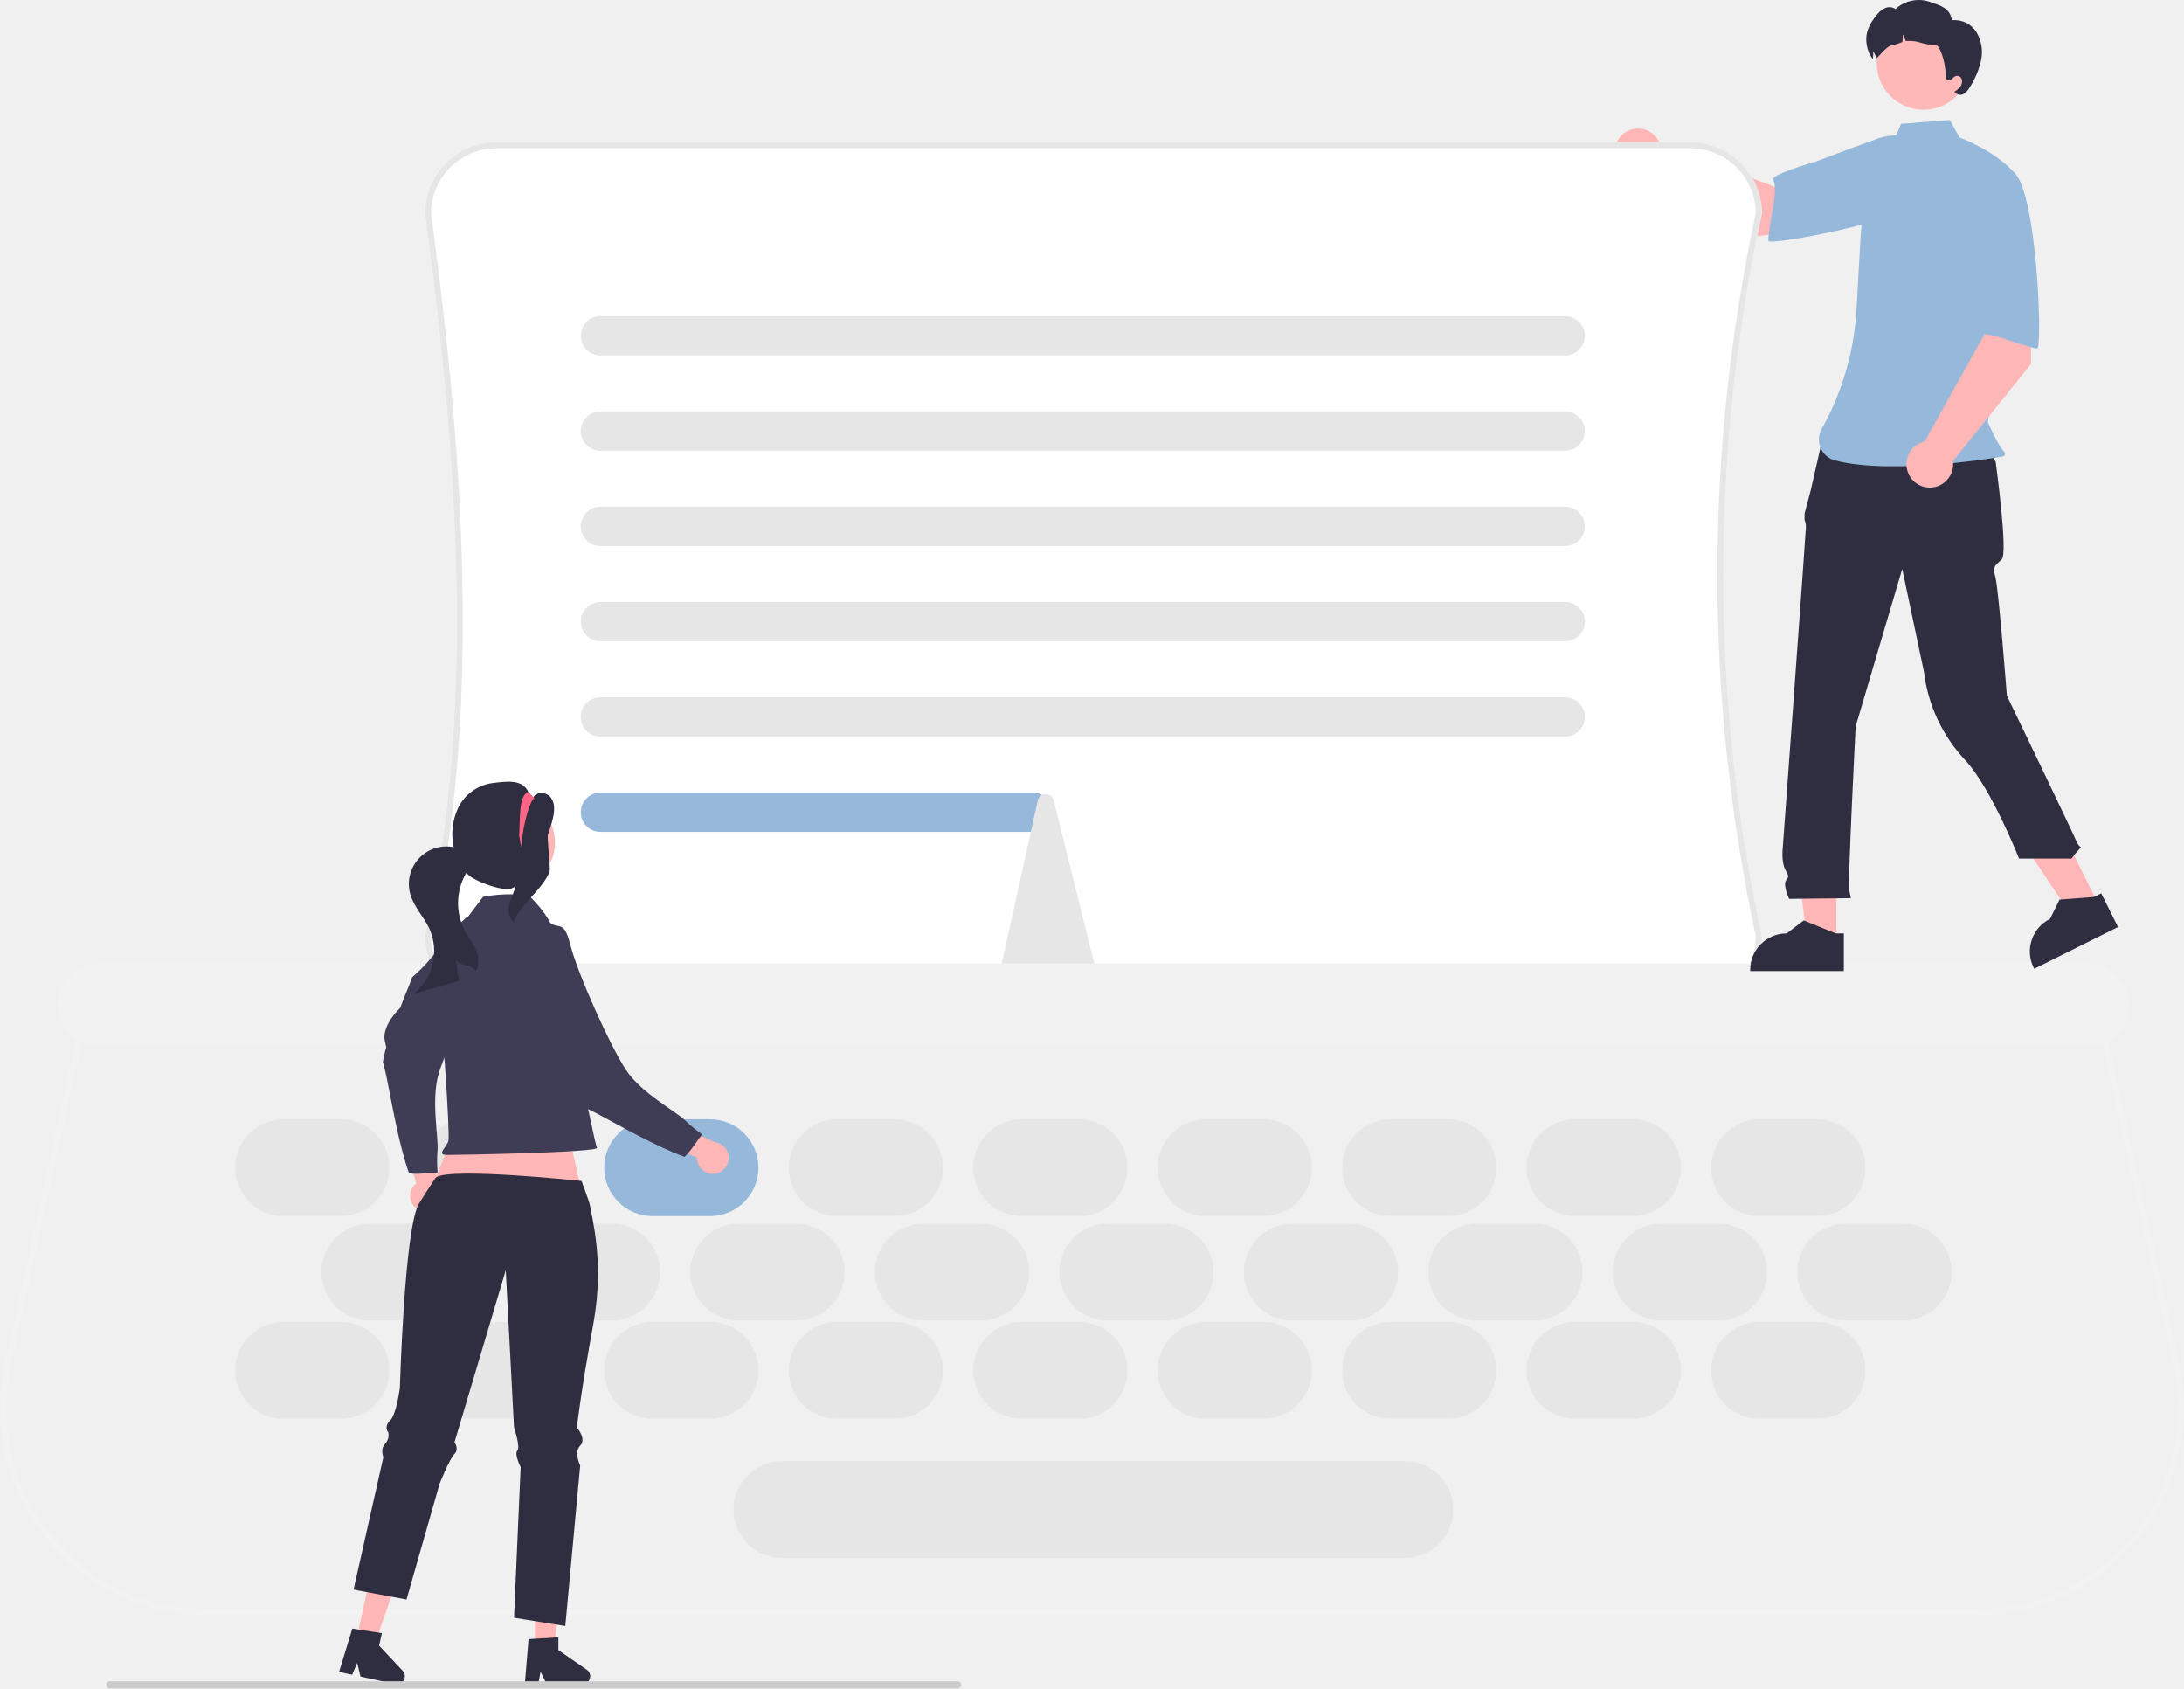
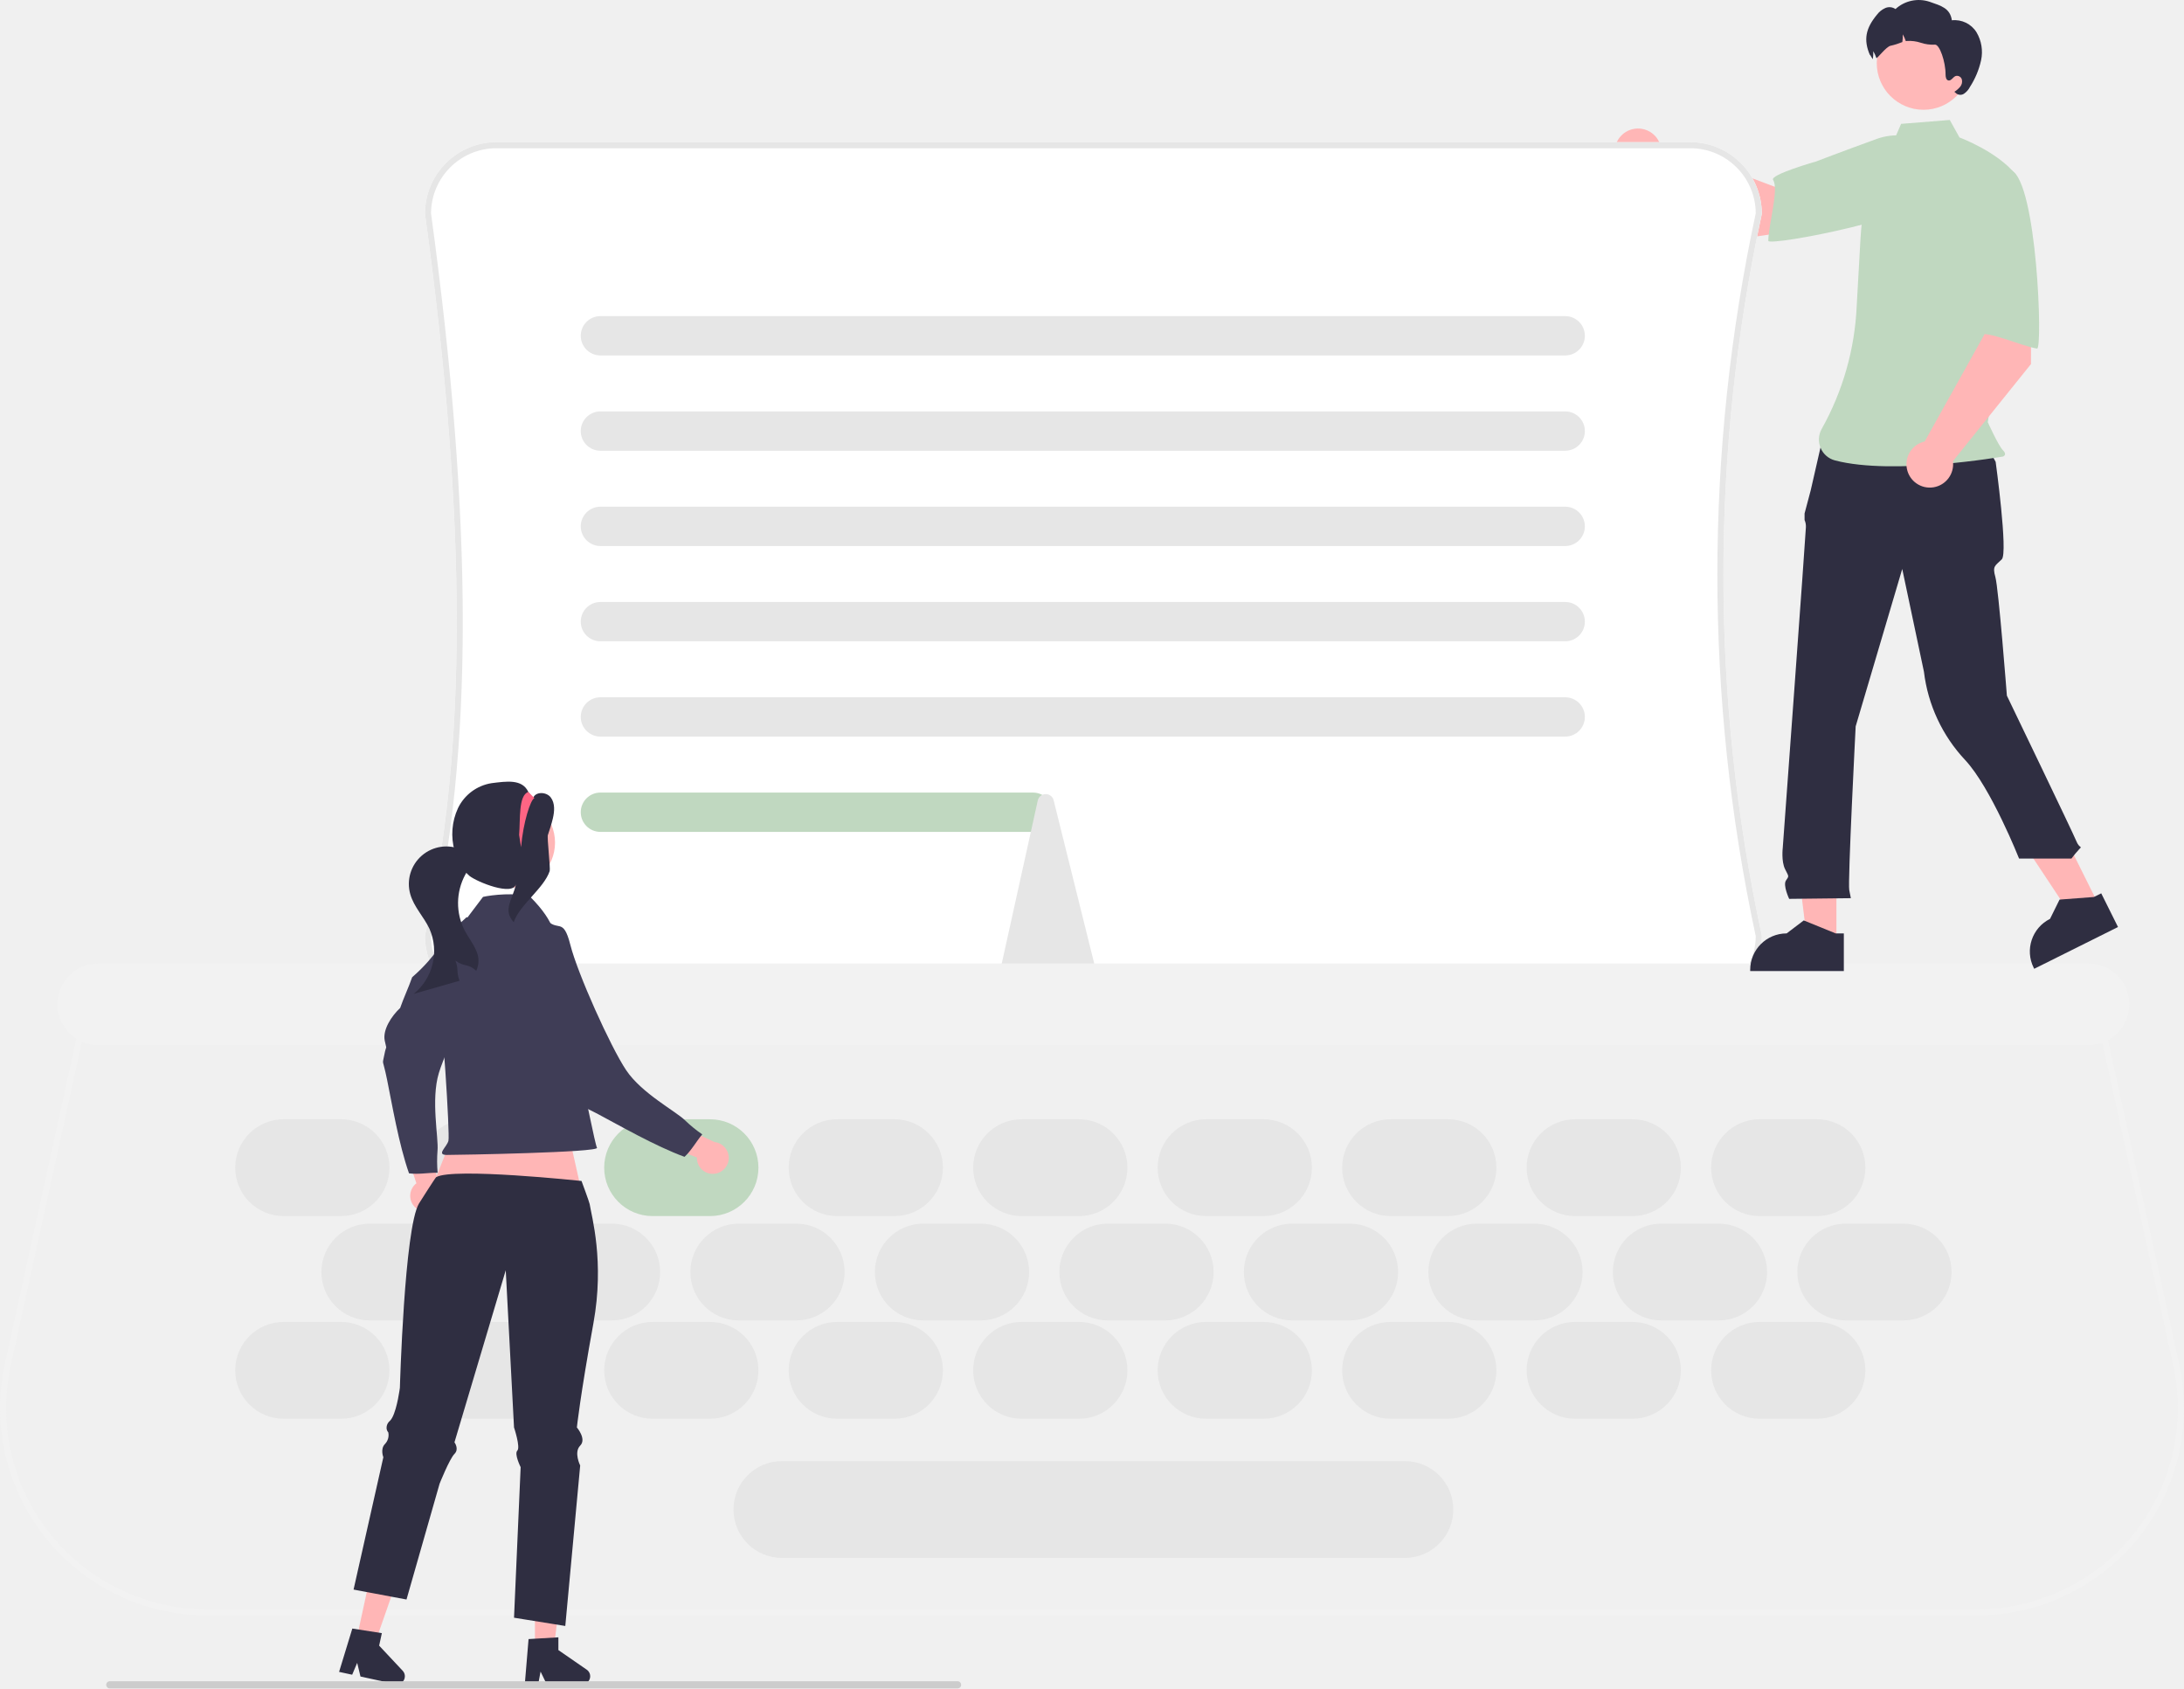
<svg xmlns="http://www.w3.org/2000/svg" data-name="Layer 1" width="722.113" height="558.151" viewBox="0 0 722.113 558.151">
  <path d="M892.077,705.041h-585.082a68.496,68.496,0,0,1-66.896-83.213l26.134-118.787H932.84l26.134,118.787a68.496,68.496,0,0,1-66.896,83.213Zm-624.237-200-25.788,117.217a66.497,66.497,0,0,0,64.943,80.783h585.082a66.497,66.497,0,0,0,64.943-80.783l-25.788-117.217Z" transform="translate(-238.4798 -171.0368)" fill="#f2f2f2" />
  <path d="M817.785,249.415l30.69-4.574-4.848-21.349-18.4,9.267-37.961-14.307a7.717,7.717,0,1,0-5.048,10.199Z" transform="translate(-238.4798 -171.0368)" fill="#ffb6b6" />
-   <path d="M880.164,233.455c-2.373,8.995-57.048,19.141-57.02,17.195.078-5.531,3.593-17.135,1.585-20.146-1.148-1.722,14.313-6.121,14.313-6.121s8.533-3.285,19.596-7.293a19.721,19.721,0,0,1,18.85,2.604S882.537,224.461,880.164,233.455Z" transform="translate(-238.4798 -171.0368)" fill="#96b9db" />
+   <path d="M880.164,233.455c-2.373,8.995-57.048,19.141-57.02,17.195.078-5.531,3.593-17.135,1.585-20.146-1.148-1.722,14.313-6.121,14.313-6.121s8.533-3.285,19.596-7.293a19.721,19.721,0,0,1,18.85,2.604S882.537,224.461,880.164,233.455Z" transform="translate(-238.4798 -171.0368)" fill="#C0D8C0" />
  <path d="M351.247,608.037h-19a16,16,0,0,0,0,32h19a16,16,0,0,0,0-32Z" transform="translate(-238.4798 -171.0368)" fill="#e6e6e6" />
  <path d="M412.247,608.037h-19a16,16,0,0,0,0,32h19a16,16,0,0,0,0-32Z" transform="translate(-238.4798 -171.0368)" fill="#e6e6e6" />
  <path d="M473.247,608.037h-19a16,16,0,0,0,0,32h19a16,16,0,0,0,0-32Z" transform="translate(-238.4798 -171.0368)" fill="#e6e6e6" />
  <path d="M534.247,608.037h-19a16,16,0,0,0,0,32h19a16,16,0,0,0,0-32Z" transform="translate(-238.4798 -171.0368)" fill="#e6e6e6" />
  <path d="M595.247,608.037h-19a16,16,0,0,0,0,32h19a16,16,0,0,0,0-32Z" transform="translate(-238.4798 -171.0368)" fill="#e6e6e6" />
  <path d="M656.247,608.037h-19a16,16,0,0,0,0,32h19a16,16,0,0,0,0-32Z" transform="translate(-238.4798 -171.0368)" fill="#e6e6e6" />
  <path d="M717.247,608.037h-19a16,16,0,0,0,0,32h19a16,16,0,0,0,0-32Z" transform="translate(-238.4798 -171.0368)" fill="#e6e6e6" />
  <path d="M778.247,608.037h-19a16,16,0,0,0,0,32h19a16,16,0,0,0,0-32Z" transform="translate(-238.4798 -171.0368)" fill="#e6e6e6" />
  <path d="M839.247,608.037h-19a16,16,0,0,0,0,32h19a16,16,0,0,0,0-32Z" transform="translate(-238.4798 -171.0368)" fill="#e6e6e6" />
  <path d="M351.247,541.037h-19a16,16,0,0,0,0,32h19a16,16,0,0,0,0-32Z" transform="translate(-238.4798 -171.0368)" fill="#e6e6e6" />
  <path d="M412.247,541.037h-19a16,16,0,0,0,0,32h19a16,16,0,0,0,0-32Z" transform="translate(-238.4798 -171.0368)" fill="#e6e6e6" />
-   <path d="M473.247,541.037h-19a16,16,0,0,0,0,32h19a16,16,0,0,0,0-32Z" transform="translate(-238.4798 -171.0368)" fill="#96b9db" />
+   <path d="M473.247,541.037h-19a16,16,0,0,0,0,32h19a16,16,0,0,0,0-32Z" transform="translate(-238.4798 -171.0368)" fill="#C0D8C0" />
  <path d="M534.247,541.037h-19a16,16,0,0,0,0,32h19a16,16,0,0,0,0-32Z" transform="translate(-238.4798 -171.0368)" fill="#e6e6e6" />
  <path d="M595.247,541.037h-19a16,16,0,0,0,0,32h19a16,16,0,0,0,0-32Z" transform="translate(-238.4798 -171.0368)" fill="#e6e6e6" />
  <path d="M656.247,541.037h-19a16,16,0,0,0,0,32h19a16,16,0,0,0,0-32Z" transform="translate(-238.4798 -171.0368)" fill="#e6e6e6" />
  <path d="M717.247,541.037h-19a16,16,0,0,0,0,32h19a16,16,0,0,0,0-32Z" transform="translate(-238.4798 -171.0368)" fill="#e6e6e6" />
  <path d="M778.247,541.037h-19a16,16,0,0,0,0,32h19a16,16,0,0,0,0-32Z" transform="translate(-238.4798 -171.0368)" fill="#e6e6e6" />
  <path d="M839.247,541.037h-19a16,16,0,0,0,0,32h19a16,16,0,0,0,0-32Z" transform="translate(-238.4798 -171.0368)" fill="#e6e6e6" />
  <path d="M379.747,575.537h-19a16,16,0,0,0,0,32h19a16,16,0,0,0,0-32Z" transform="translate(-238.4798 -171.0368)" fill="#e6e6e6" />
  <path d="M440.747,575.537h-19a16,16,0,0,0,0,32h19a16,16,0,0,0,0-32Z" transform="translate(-238.4798 -171.0368)" fill="#e6e6e6" />
  <path d="M501.747,575.537h-19a16,16,0,0,0,0,32h19a16,16,0,0,0,0-32Z" transform="translate(-238.4798 -171.0368)" fill="#e6e6e6" />
  <path d="M562.747,575.537h-19a16,16,0,0,0,0,32h19a16,16,0,0,0,0-32Z" transform="translate(-238.4798 -171.0368)" fill="#e6e6e6" />
  <path d="M623.747,575.537h-19a16,16,0,0,0,0,32h19a16,16,0,0,0,0-32Z" transform="translate(-238.4798 -171.0368)" fill="#e6e6e6" />
  <path d="M684.747,575.537h-19a16,16,0,0,0,0,32h19a16,16,0,0,0,0-32Z" transform="translate(-238.4798 -171.0368)" fill="#e6e6e6" />
  <path d="M745.747,575.537h-19a16,16,0,0,0,0,32h19a16,16,0,0,0,0-32Z" transform="translate(-238.4798 -171.0368)" fill="#e6e6e6" />
  <path d="M806.747,575.537h-19a16,16,0,0,0,0,32h19a16,16,0,0,0,0-32Z" transform="translate(-238.4798 -171.0368)" fill="#e6e6e6" />
  <path d="M867.747,575.537h-19a16,16,0,0,0,0,32h19a16,16,0,0,0,0-32Z" transform="translate(-238.4798 -171.0368)" fill="#e6e6e6" />
  <path d="M797.379,504.037H402.615a23.645,23.645,0,0,1-23.618-23.618l.026-.226c13.966-60.428,13.96-136.182-.017-238.402l-.009-.136a23.645,23.645,0,0,1,23.618-23.618H797.379A23.645,23.645,0,0,1,820.997,241.655l-.022.209a566.872,566.872,0,0,0,0,238.346l.022.209A23.645,23.645,0,0,1,797.379,504.037Z" transform="translate(-238.4798 -171.0368)" fill="#fff" />
  <path d="M797.379,504.037H402.615a23.645,23.645,0,0,1-23.618-23.618l.026-.226c13.966-60.428,13.96-136.182-.017-238.402l-.009-.136a23.645,23.645,0,0,1,23.618-23.618H797.379A23.645,23.645,0,0,1,820.997,241.655l-.022.209a566.872,566.872,0,0,0,0,238.346l.022.209A23.645,23.645,0,0,1,797.379,504.037ZM380.997,480.531a21.643,21.643,0,0,0,21.618,21.506H797.379a21.643,21.643,0,0,0,21.618-21.514,568.845,568.845,0,0,1,0-238.973,21.643,21.643,0,0,0-21.618-21.514H402.615a21.643,21.643,0,0,0-21.618,21.551C394.989,343.956,394.99,419.893,380.997,480.531Z" transform="translate(-238.4798 -171.0368)" fill="#e6e6e6" />
  <path d="M755.997,288.537h-319a6.5,6.5,0,0,1,0-13h319a6.5,6.5,0,0,1,0,13Z" transform="translate(-238.4798 -171.0368)" fill="#e6e6e6" />
  <path d="M755.997,320.037h-319a6.5,6.5,0,0,1,0-13h319a6.5,6.5,0,0,1,0,13Z" transform="translate(-238.4798 -171.0368)" fill="#e6e6e6" />
  <path d="M755.997,351.537h-319a6.5,6.5,0,0,1,0-13h319a6.5,6.5,0,0,1,0,13Z" transform="translate(-238.4798 -171.0368)" fill="#e6e6e6" />
  <path d="M755.997,383.037h-319a6.5,6.5,0,0,1,0-13h319a6.5,6.5,0,0,1,0,13Z" transform="translate(-238.4798 -171.0368)" fill="#e6e6e6" />
  <path d="M755.997,414.537h-319a6.5,6.5,0,0,1,0-13h319a6.5,6.5,0,0,1,0,13Z" transform="translate(-238.4798 -171.0368)" fill="#e6e6e6" />
-   <path d="M579.997,446.037h-143a6.5,6.5,0,0,1,0-13h143a6.5,6.5,0,0,1,0,13Z" transform="translate(-238.4798 -171.0368)" fill="#96b9db" />
+   <path d="M579.997,446.037h-143a6.5,6.5,0,0,1,0-13h143a6.5,6.5,0,0,1,0,13Z" transform="translate(-238.4798 -171.0368)" fill="#C0D8C0" />
  <path d="M598.178,495.537H571.855a2.658,2.658,0,0,1-2.069-1.02,3.174,3.174,0,0,1-.601-2.652l12.387-56.046a2.7,2.7,0,0,1,5.32-.081l13.936,56.045a3.175,3.175,0,0,1-.558,2.704A2.657,2.657,0,0,1,598.178,495.537Z" transform="translate(-238.4798 -171.0368)" fill="#e6e6e6" />
  <path d="M928.997,516.537h-658a13.5,13.5,0,0,1,0-27h658a13.5,13.5,0,0,1,0,27Z" transform="translate(-238.4798 -171.0368)" fill="#f2f2f2" />
  <polygon points="607.193 311.693 597.591 311.692 593.024 274.657 607.195 274.658 607.193 311.693" fill="#ffb6b6" />
  <path d="M848.121,492.037l-30.96-.001v-.392a12.051,12.051,0,0,1,12.05-12.05h.001l5.655-4.29,10.551,4.291,2.703 0Z" transform="translate(-238.4798 -171.0368)" fill="#2f2e41" />
  <polygon points="693.95 299.209 685.357 303.492 664.747 272.384 677.431 266.063 693.95 299.209" fill="#ffb6b6" />
  <path d="M938.774,477.484l-27.709,13.81-.175-.35a12.051,12.051,0,0,1,5.409-16.16l.001-0,3.147-6.363,11.357-.867,2.419-1.206Z" transform="translate(-238.4798 -171.0368)" fill="#2f2e41" />
  <path d="M841.419,314.529l52.945,1.853,3.959,7.352s4.146,30.079,2.023,32.203-3.185,2.123-2.123,5.84,3.807,39.222,3.807,39.222,21.871,45.366,22.933,48.021,2.123,1.593,1.062,2.654A39.098,39.098,0,0,0,923.369,454.859H906.064s-9.317-23.503-17.846-32.593a51.635,51.635,0,0,1-13.612-29.178l-7.175-33.965L852.036,411.148s-2.654,51.494-2.123,54.149l.531,2.654-20.396.228s-2.123-4.475-1.062-6.067.998-1.158-.297-3.764-.764-7.023-.764-7.023,7.655-104.412,7.655-106.005a5.295,5.295,0,0,0-.441-2.388V340.77l2.034-7.66Z" transform="translate(-238.4798 -171.0368)" fill="#2f2e41" />
-   <path d="M864.246,218.467c-3.446,2.049-5.508,5.813-6.691,9.644a91.389,91.389,0,0,0-3.927,21.835l-1.25,22.187a91.35,91.35,0,0,1-11.627,40.784,7.13,7.13,0,0,0,4.46,10.325c19.189,5.035,55.533-1.287,55.533-1.287s1.548-.516,0-2.064-5.021-9.288-5.021-9.288l4.128-27.117,5.16-54.697c-6.192-7.74-18.645-12.303-18.645-12.303l-3.218-5.792-16.089,1.287Z" transform="translate(-238.4798 -171.0368)" fill="#96b9db" />
+   <path d="M864.246,218.467c-3.446,2.049-5.508,5.813-6.691,9.644a91.389,91.389,0,0,0-3.927,21.835l-1.25,22.187a91.35,91.35,0,0,1-11.627,40.784,7.13,7.13,0,0,0,4.46,10.325c19.189,5.035,55.533-1.287,55.533-1.287s1.548-.516,0-2.064-5.021-9.288-5.021-9.288l4.128-27.117,5.16-54.697c-6.192-7.74-18.645-12.303-18.645-12.303l-3.218-5.792-16.089,1.287Z" transform="translate(-238.4798 -171.0368)" fill="#C0D8C0" />
  <circle cx="635.979" cy="20.834" r="15.455" fill="#ffb8b8" />
  <path d="M893.503,190.953a26.877,26.877,0,0,1-3.676,8.807,5.995,5.995,0,0,1-2.005,2.277,2.192,2.192,0,0,1-2.785-.348l-.376-.306a7.976,7.976,0,0,0,1.949-1.692,2.716,2.716,0,0,0,.522-2.43,1.673,1.673,0,0,0-2.047-1.093c-.905.355-1.455,1.664-2.402,1.462-.766-.167-.926-1.177-.926-1.97.028-4.149-1.977-10.046-3.53-9.865a12.519,12.519,0,0,1-4.63-.62,12.13,12.13,0,0,0-4.637-.592c-.111.014-.223.035-.341.056a10.267,10.267,0,0,0-1.03-2.249,12.014,12.014,0,0,1-.125,2.548,23.832,23.832,0,0,1-3.857,1.218c-1.434.202-4.588,4.491-4.734,4.052a10.268,10.268,0,0,0-1.03-2.249,12.014,12.014,0,0,1-.125,2.548c-.007.035-.007.063-.014.097-.696-.926-1.121-2.054-.884-1.191-2.332-5.277-1.427-9.058,2.242-13.506a7.055,7.055,0,0,1,2.75-2.207,3.468,3.468,0,0,1,3.384.334,11.384,11.384,0,0,1,11.292-2.409c3.822,1.33,6.767,2.11,7.352,6.12a8.509,8.509,0,0,1,8.153,3.968A12.85,12.85,0,0,1,893.503,190.953Z" transform="translate(-238.4798 -171.0368)" fill="#2f2e41" />
  <path d="M909.997,291.385l.025-31.029-21.832,1.63,6.437,19.57-19.775,35.421a7.717,7.717,0,1,0,9.338,6.504Z" transform="translate(-238.4798 -171.0368)" fill="#ffb6b6" />
-   <path d="M903.458,227.33c8.544,3.68,10.475,59.255,8.554,58.939-5.458-.896-16.413-6.093-19.688-4.554-1.873.88-3.932-15.062-3.932-15.062s-1.984-8.926-4.308-20.461a19.721,19.721,0,0,1,5.369-18.256S894.914,223.651,903.458,227.33Z" transform="translate(-238.4798 -171.0368)" fill="#96b9db" />
+   <path d="M903.458,227.33c8.544,3.68,10.475,59.255,8.554,58.939-5.458-.896-16.413-6.093-19.688-4.554-1.873.88-3.932-15.062-3.932-15.062s-1.984-8.926-4.308-20.461a19.721,19.721,0,0,1,5.369-18.256S894.914,223.651,903.458,227.33Z" transform="translate(-238.4798 -171.0368)" fill="#C0D8C0" />
  <path d="M375.817,570.227a5.239,5.239,0,0,1,.342-8.026l-5.866-17.669,9.343,2.51,4.138,16.394a5.267,5.267,0,0,1-7.957,6.791Z" transform="translate(-238.4798 -171.0368)" fill="#ffb6b6" />
  <path d="M392.751,474.231c1.55.889,10.722-1.313,12.514-.687-.989,6.033,4.382,3.769-1.45,11.692s-17.578,31.679-20.247,40.558-.027,21.391-.427,25.599a43.667,43.667,0,0,0,.036,7.324c-3.151-.04-6.257.614-9.457.196-3.413-9.657-5.708-23.403-7.266-31s-1.615-4.384-.901-8.183.888-1.038.137-4.672,2.285-8.2,5.091-10.803c1.21-3.479,2.773-6.723,3.97-10.165C383.525,486.435,384.102,482.013,392.751,474.231Z" transform="translate(-238.4798 -171.0368)" fill="#3f3d56" />
  <path d="M474.884,559.027a5.239,5.239,0,0,1-5.979-5.365l-17.369-6.701,7.876-5.618,15.286,7.225a5.267,5.267,0,0,1,.185,10.459Z" transform="translate(-238.4798 -171.0368)" fill="#ffb6b6" />
  <path d="M411.534,484.94c1.671-.632,5.801-9.113,7.423-10.098,4.029,4.598,5.695-.987,8.105,8.551s13.284,33.706,18.443,41.409,16.497,13.617,19.492,16.6a43.666,43.666,0,0,0,5.677,4.627c-2.033,2.407-3.503,5.221-5.859,7.426-9.625-3.503-21.695-10.468-28.551-14.094s-4.411-1.54-6.89-4.506-.237-1.345-3.52-3.075-4.878-6.976-5.105-10.797c-1.917-3.145-3.428-6.413-5.325-9.526C415.093,499.819,412.046,496.563,411.534,484.94Z" transform="translate(-238.4798 -171.0368)" fill="#3f3d56" />
  <polygon points="186.123 366.39 194.791 405.071 139.247 401.616 154.351 363.627 186.123 366.39" fill="#ffb6b6" />
  <polygon points="176.874 544.917 183.113 544.916 186.081 520.851 176.873 520.851 176.874 544.917" fill="#ffb6b6" />
  <path d="M413.241,712.875l9.863-.589v4.226l9.377,6.476a2.64,2.64,0,0,1-1.5,4.812h-11.742l-2.024-4.18-.79,4.18h-4.427Z" transform="translate(-238.4798 -171.0368)" fill="#2f2e41" />
  <polygon points="117.905 541.813 124.002 543.135 132.005 520.246 123.006 518.294 117.905 541.813" fill="#ffb6b6" />
  <path d="M354.972,709.393l9.764,1.516-.896,4.13,7.791,8.317a2.64,2.64,0,0,1-2.486,4.384l-11.475-2.489-1.092-4.514-1.658,3.917-4.327-.939Z" transform="translate(-238.4798 -171.0368)" fill="#2f2e41" />
  <path d="M434.689,608.453c-4.379,24.065-5.473,34.455-5.473,34.455s3.284,3.828,1.095,6.018,0,6.562,0,6.562l-4.923,53.053-3.963-.642-9.546-1.535-3.443-.556,2.189-49.769s-2.189-4.379-1.095-5.473c1.095-1.095-1.095-7.657-1.095-7.657l-2.734-51.958-16.958,56.881s1.645,2.189,0,3.828c-1.639,1.639-4.917,9.846-4.917,9.846l-10.085,35.287-.856,2.997-5.259-.985-5.724-1.076-1.052-.196-1.871-.355-1.205-.226-.41-.073-1.981-.373.599-2.66.312-1.4,8.531-37.892.196-.875.208-.923s-1.095-2.734.544-4.379a4.274,4.274,0,0,0,1.095-3.828,1.493,1.493,0,0,1-.147-.183,2.27,2.27,0,0,1-.391-.893,2.961,2.961,0,0,1,1.089-2.752,4.67,4.67,0,0,0,.777-1.113c1.663-3.15,2.501-9.822,2.501-9.822s1.48-52.845,6.323-60.917c.257-.422,5.399-8.523,5.668-8.688,5.467-3.278,48.063,1.25,48.063,1.25s2.58,6.931,2.696,7.652C434.075,573.136,438.401,588.039,434.689,608.453Z" transform="translate(-238.4798 -171.0368)" fill="#2f2e41" />
  <path d="M421.746,481.165s.922-4.784-7.935-13.641c-4.689-1.563-12.813-.652-15.629,0-13.024,17.192-10.692,14.159-14.083,23.764a13.529,13.529,0,0,0-.928,6.838c1.563,7.815,4.1,47.928,3.579,50.012s-4.168,4.689-.521,4.689,50.675-.823,49.633-2.386S421.746,481.165,421.746,481.165Z" transform="translate(-238.4798 -171.0368)" fill="#3f3d56" />
  <circle cx="168.577" cy="278.545" r="14.938" fill="#ffb6b6" />
  <path d="M394.401,455.23c-.082,1.812-1.217,3.373-2.094,4.959a19.789,19.789,0,0,0-.184,18.46c1.219,2.313,2.907,4.377,3.875,6.806a7.731,7.731,0,0,1-.061,6.522c-2.618-2.519-3.896-1.189-6.869-3.388,1.169,3.277.172,3.383,1.346,6.657q-7.569,2.161-15.144,4.334a18.252,18.252,0,0,0,5.221-21.482c-1.846-3.958-5.146-7.221-6.347-11.427a12.399,12.399,0,0,1,17.042-14.713C392.886,451.472,394.483,453.447,394.401,455.23Z" transform="translate(-238.4798 -171.0368)" fill="#2f2e41" />
  <path d="M413.163,432.839c-2.009-4.389-7.309-3.496-12.101-2.917a14.894,14.894,0,0,0-11.159,8.281,20.353,20.353,0,0,0-1.104,14.128,15.478,15.478,0,0,0,4.887,8.239c2.531,2.035,14.429,6.849,15.419,2.704-1.238,5.408-4.46,8.486-.773,12.631,1.91-5.737,9.985-11.186,11.895-16.922.287-.864-.893-11.013-.606-11.876.606-1.82,1.213-3.644,1.651-5.511.55-2.346.762-5.037-.696-6.956s-5.129-1.994-5.866.301" transform="translate(-238.4798 -171.0368)" fill="#2f2e41" />
  <path d="M410.758,451.107l-.639-4.065c.434-5.056-.274-13.097,3.043-14.203l2.029,2.029C413.909,435.296,411.467,442.856,410.758,451.107Z" transform="translate(-238.4798 -171.0368)" fill="#ff6584" />
  <path d="M556.269,727.998a1.186,1.186,0,0,1-1.19,1.19h-280.29a1.19,1.19,0,1,1,0-2.38h280.29A1.187,1.187,0,0,1,556.269,727.998Z" transform="translate(-238.4798 -171.0368)" fill="#ccc" />
  <path d="M702.997,654.041h-206a16,16,0,0,0,0,32h206a16,16,0,0,0,0-32Z" transform="translate(-238.4798 -171.0368)" fill="#e6e6e6" />
</svg>
